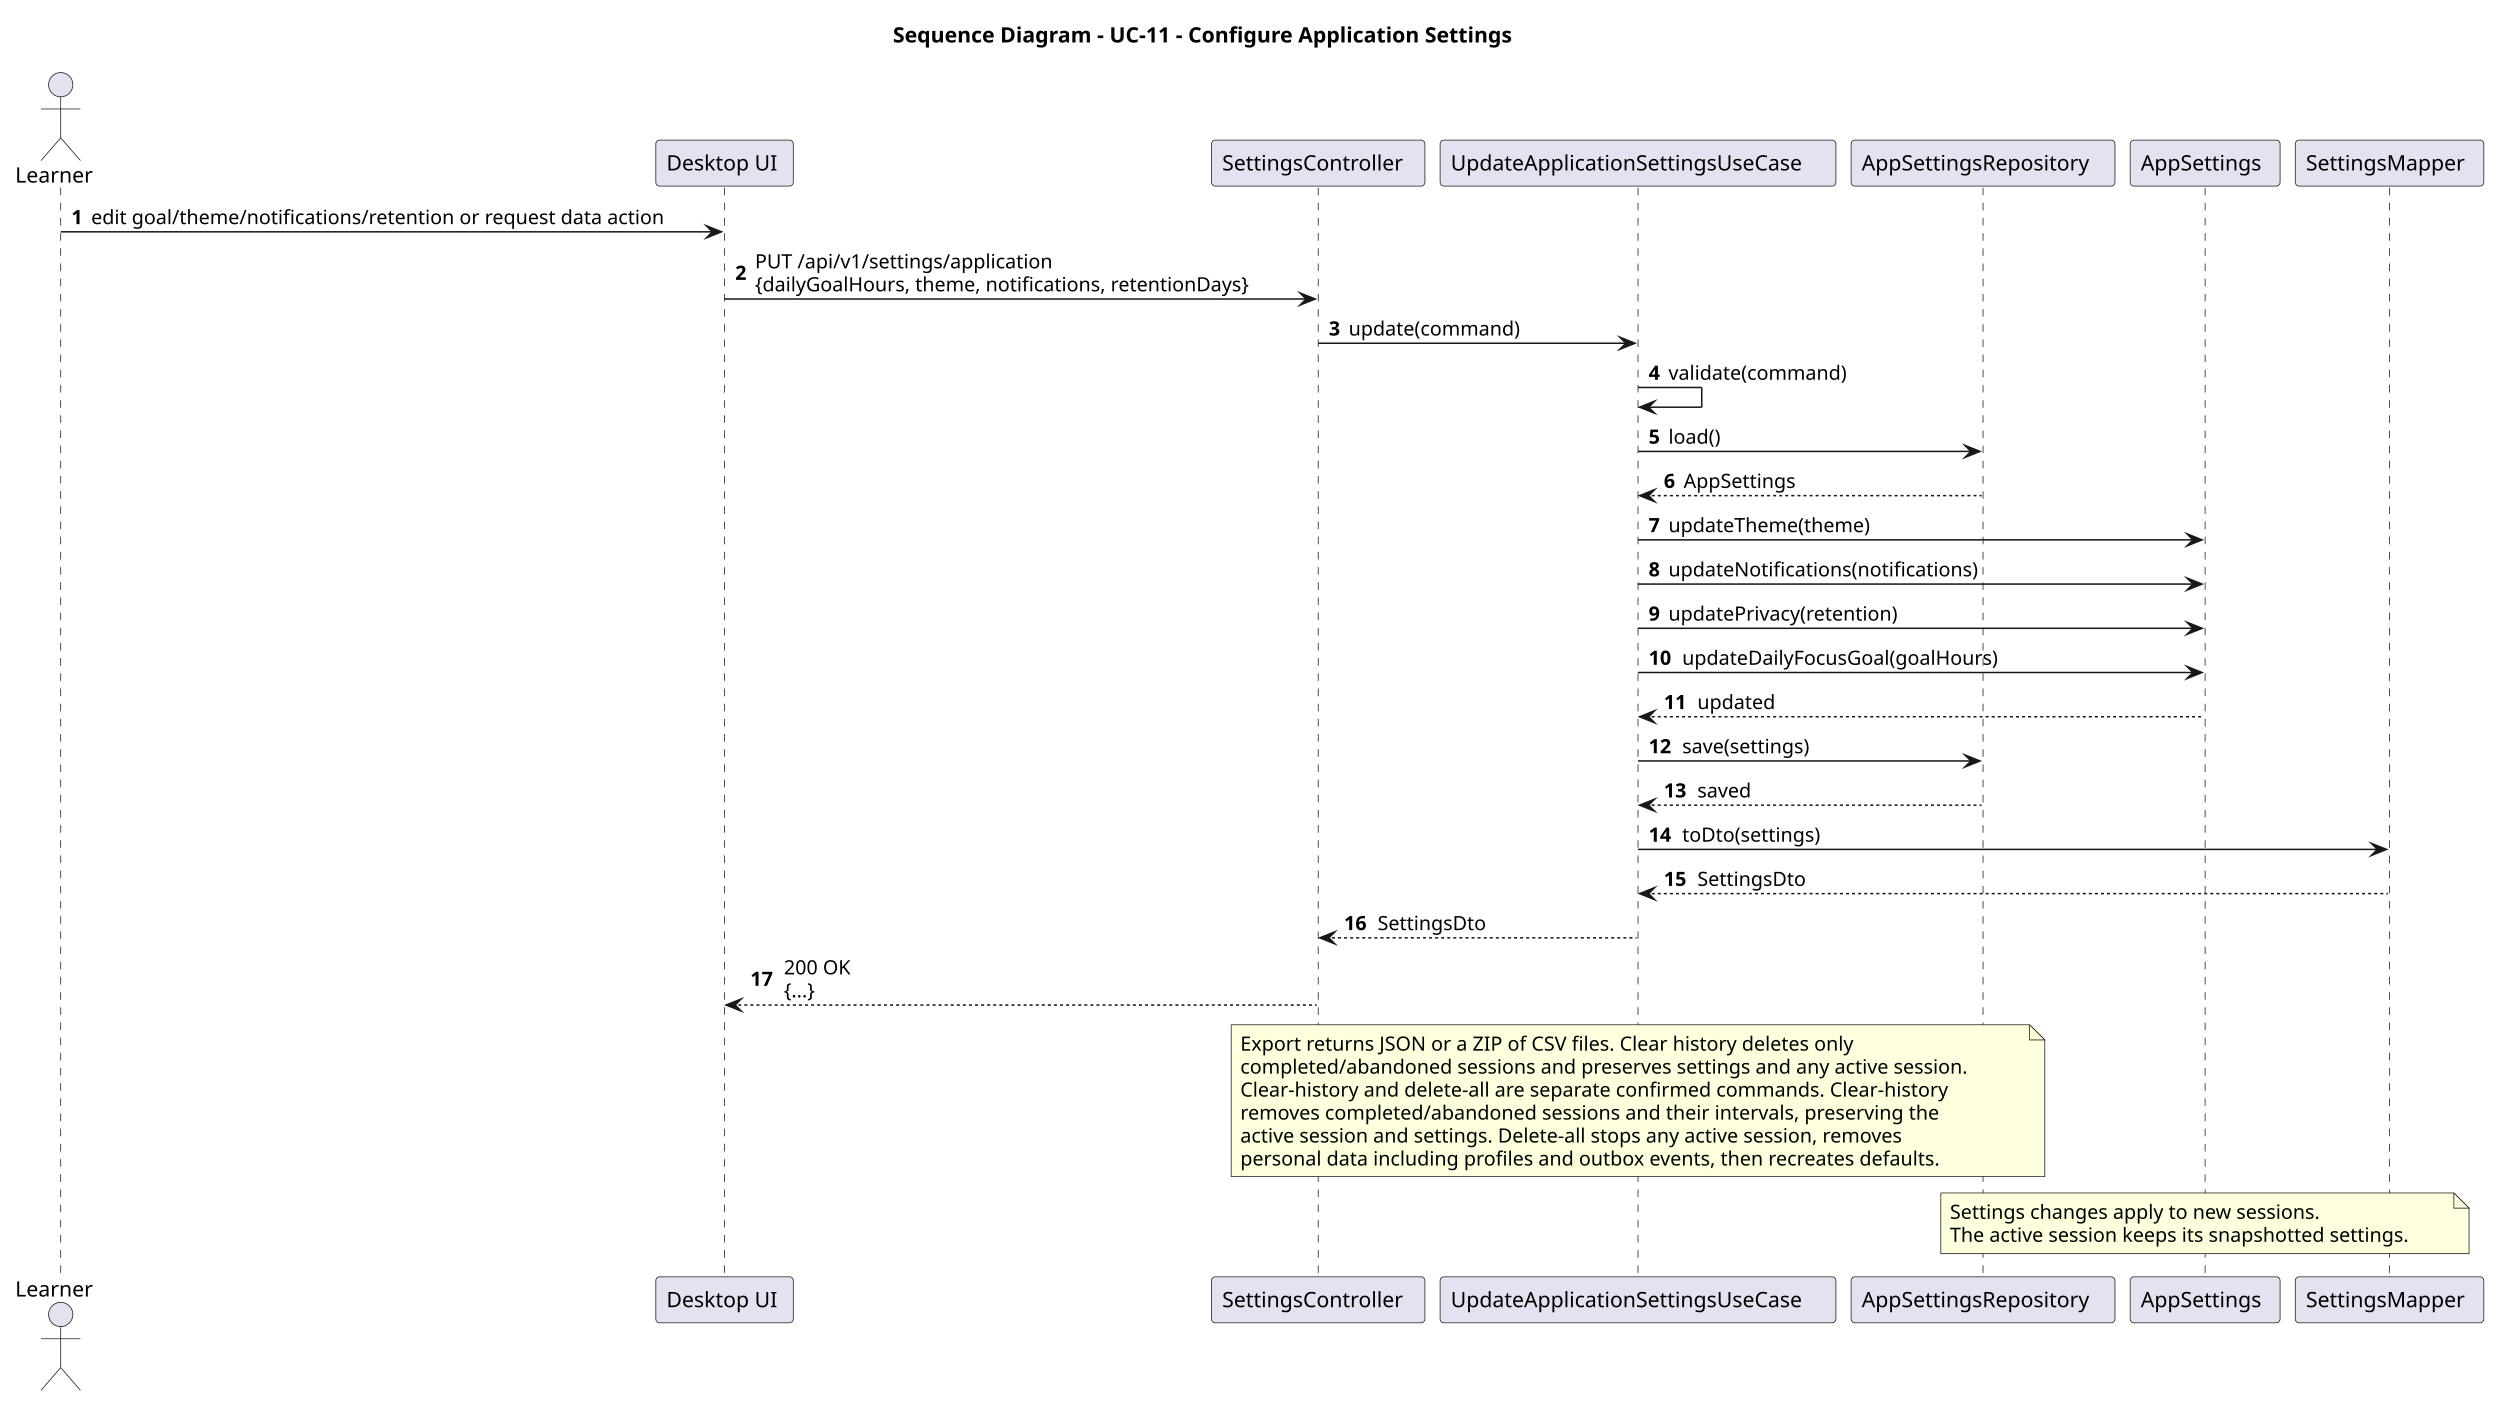
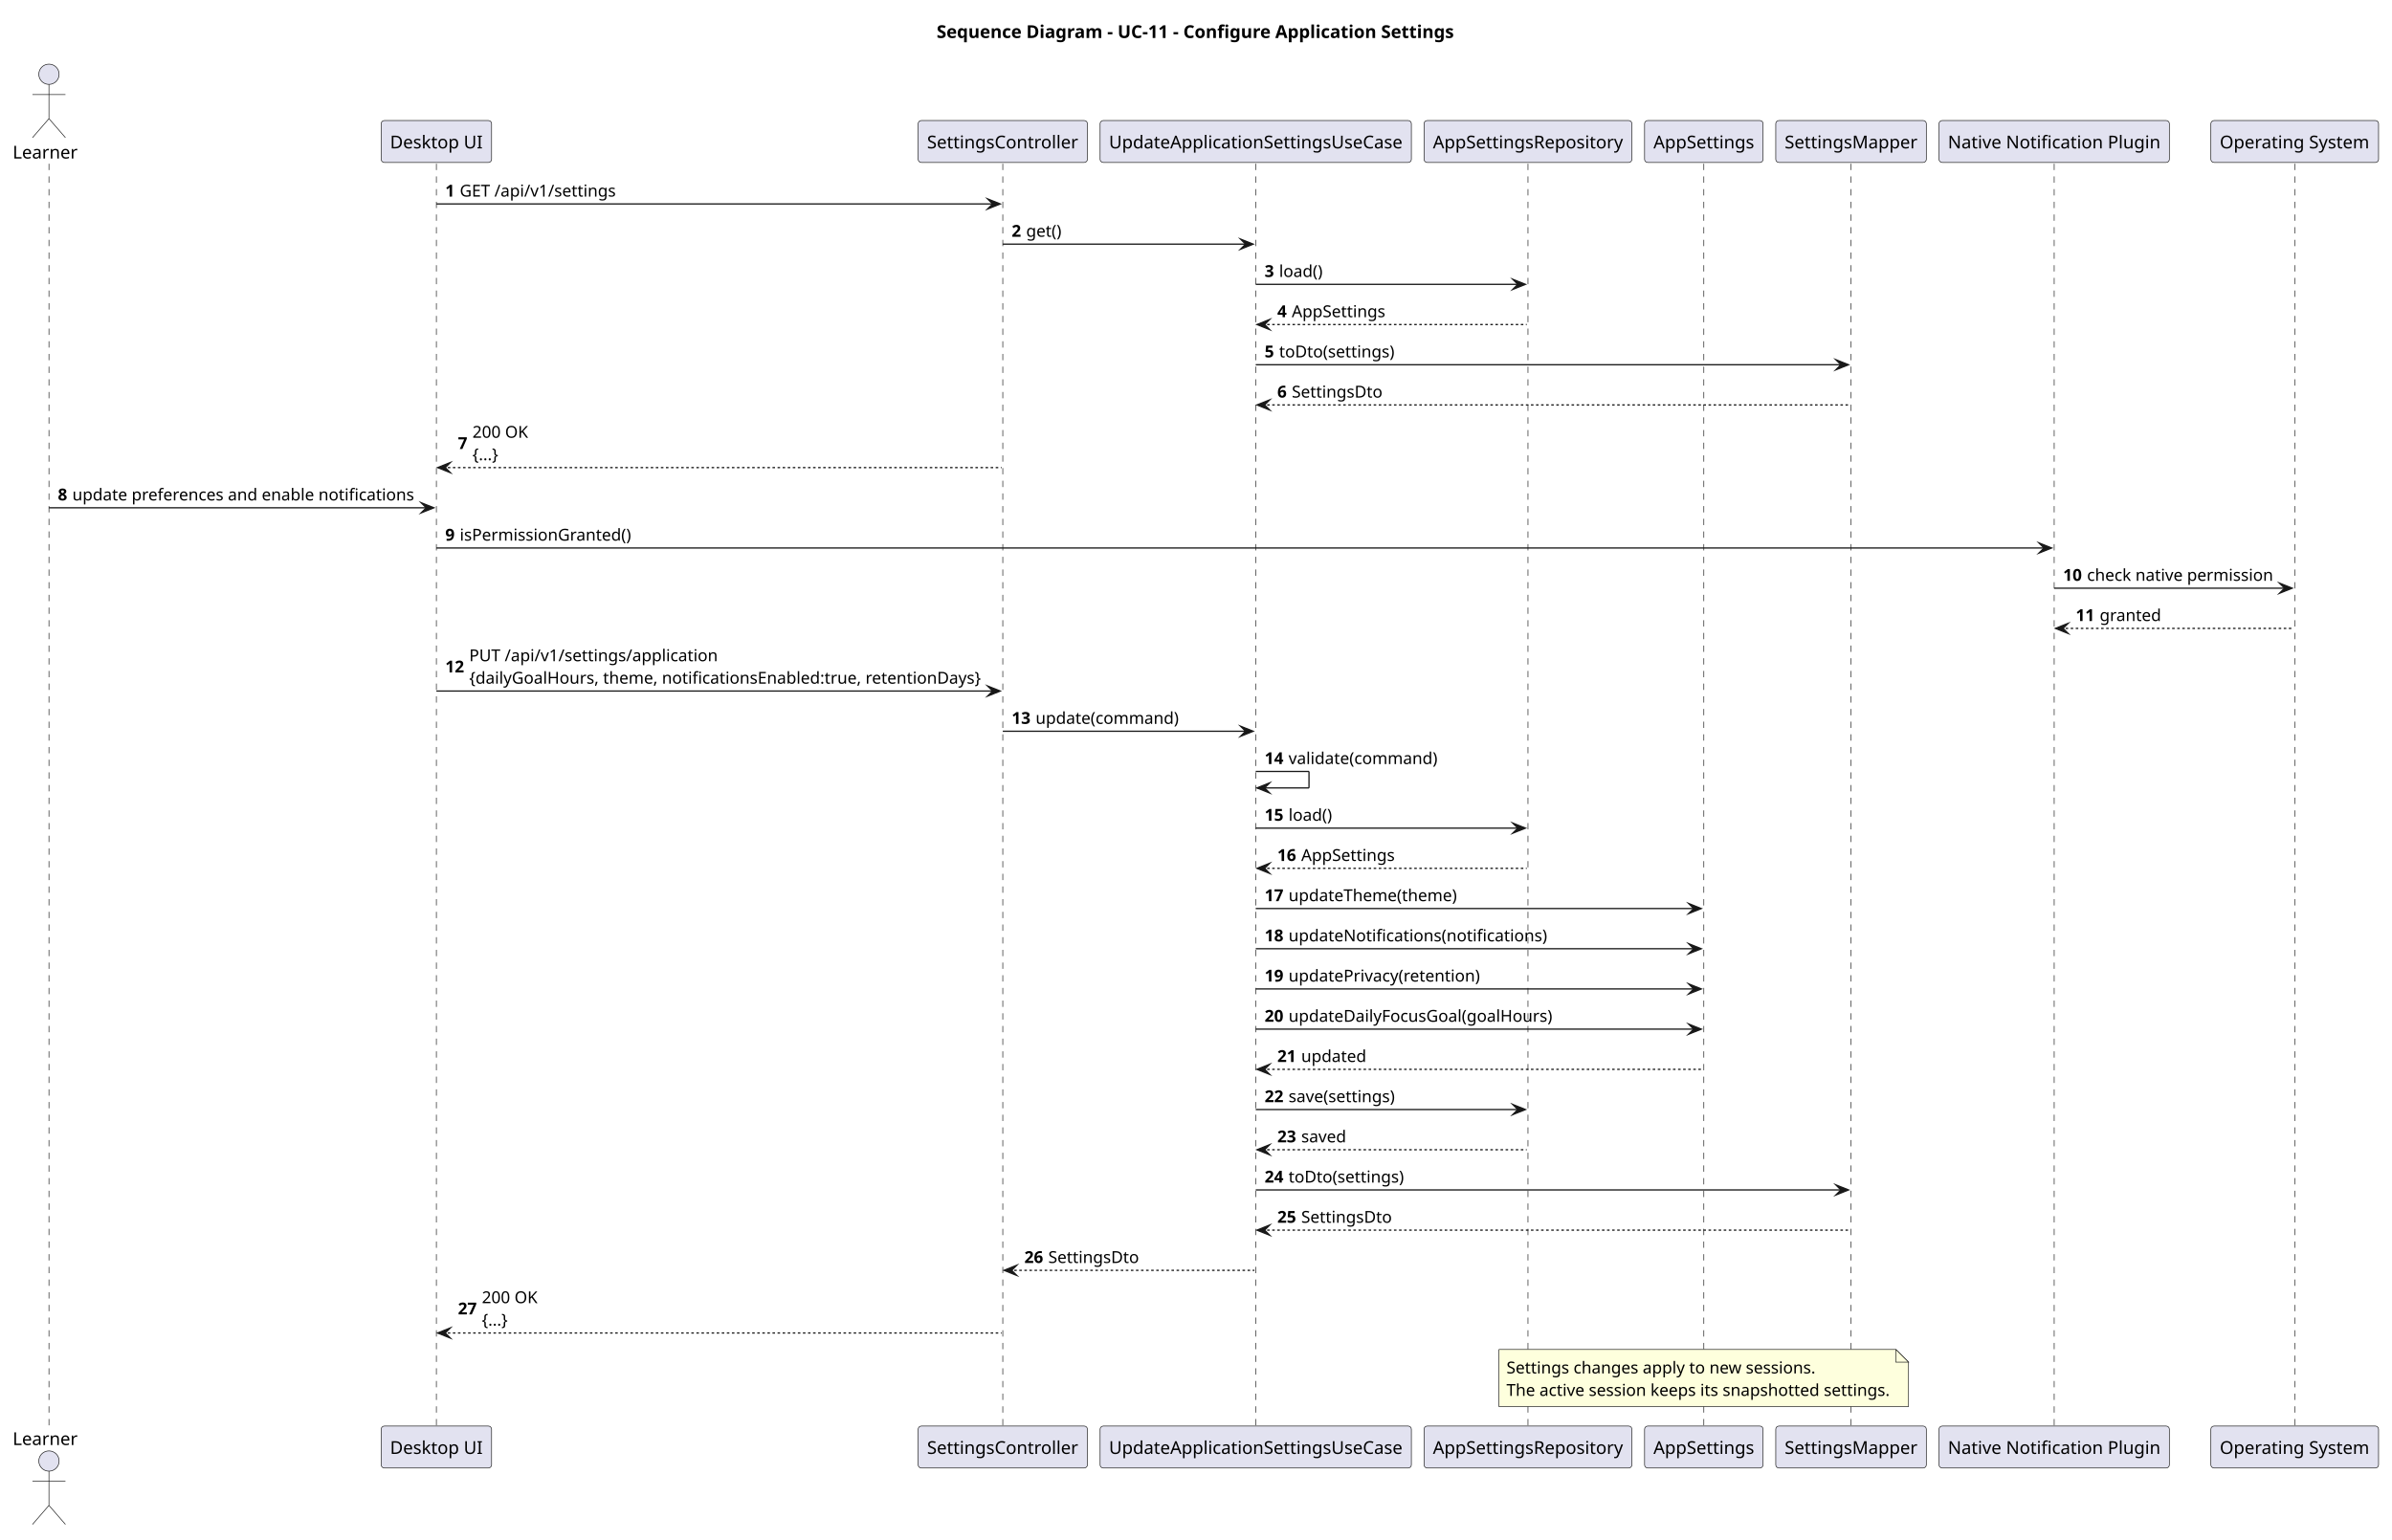
- <svg xmlns="http://www.w3.org/2000/svg" version="1.1" data-diagram-type="SEQUENCE" style="width:1647px;height:928px;background:#FFFFFF;" width="1647px" height="928px" viewBox="0 0 1647 928" zoomAndPan="magnify" preserveAspectRatio="none" contentStyleType="text/css">
+ <svg xmlns="http://www.w3.org/2000/svg" version="1.1" data-diagram-type="SEQUENCE" style="width:1886px;height:1214px;background:#FFFFFF;" width="1886px" height="1214px" viewBox="0 0 1886 1214" zoomAndPan="magnify" preserveAspectRatio="none" contentStyleType="text/css">
  <defs />
  <g font-family="sans-serif" lengthAdjust="spacing">
    <g class="title" data-source-line="1">
-       <text x="588.25" y="27.995" fill="#000" font-size="14" textLength="468.843" font-weight="700">Sequence Diagram - UC-11 - Configure Application Settings</text>
+       <text x="738.508" y="29.966" fill="#000" font-size="14" textLength="407.384" font-weight="700">Sequence Diagram - UC-11 - Configure Application Settings</text>
    </g>
    <g class="participant-lifeline" data-qualified-name="Learner" data-entity-uid="part1" id="part1-lifeline" data-source-line="4">
      <g>
-         <rect x="36.495" y="123.594" width="8" height="717.586" fill="#000" fill-opacity="0" />
-         <line x1="39.995" y1="123.594" x2="39.995" y2="841.18" style="stroke:#181818;stroke-width:0.5;stroke-dasharray:5,5;" />
+         <rect x="35.099" y="129.136" width="8" height="995.593" fill="#000" fill-opacity="0" />
+         <line x1="38.599" y1="129.136" x2="38.599" y2="1124.728" style="stroke:#181818;stroke-width:0.5;stroke-dasharray:5,5;" />
      </g>
    </g>
    <g class="participant-lifeline" data-qualified-name="UI" data-entity-uid="part2" id="part2-lifeline" data-source-line="5">
      <g>
-         <rect x="473.836" y="123.594" width="8" height="717.586" fill="#000" fill-opacity="0" />
-         <line x1="477.336" y1="123.594" x2="477.336" y2="841.18" style="stroke:#181818;stroke-width:0.5;stroke-dasharray:5,5;" />
+         <rect x="340.571" y="129.136" width="8" height="995.593" fill="#000" fill-opacity="0" />
+         <line x1="344.071" y1="129.136" x2="344.071" y2="1124.728" style="stroke:#181818;stroke-width:0.5;stroke-dasharray:5,5;" />
      </g>
    </g>
    <g class="participant-lifeline" data-qualified-name="Controller" data-entity-uid="part3" id="part3-lifeline" data-source-line="6">
      <g>
-         <rect x="864.941" y="123.594" width="8" height="717.586" fill="#000" fill-opacity="0" />
-         <line x1="868.441" y1="123.594" x2="868.441" y2="841.18" style="stroke:#181818;stroke-width:0.5;stroke-dasharray:5,5;" />
+         <rect x="787.158" y="129.136" width="8" height="995.593" fill="#000" fill-opacity="0" />
+         <line x1="790.658" y1="129.136" x2="790.658" y2="1124.728" style="stroke:#181818;stroke-width:0.5;stroke-dasharray:5,5;" />
      </g>
    </g>
    <g class="participant-lifeline" data-qualified-name="UseCase" data-entity-uid="part4" id="part4-lifeline" data-source-line="7">
      <g>
-         <rect x="1075.621" y="123.594" width="8" height="717.586" fill="#000" fill-opacity="0" />
-         <line x1="1079.121" y1="123.594" x2="1079.121" y2="841.18" style="stroke:#181818;stroke-width:0.5;stroke-dasharray:5,5;" />
+         <rect x="986.592" y="129.136" width="8" height="995.593" fill="#000" fill-opacity="0" />
+         <line x1="990.092" y1="129.136" x2="990.092" y2="1124.728" style="stroke:#181818;stroke-width:0.5;stroke-dasharray:5,5;" />
      </g>
    </g>
    <g class="participant-lifeline" data-qualified-name="Repo" data-entity-uid="part5" id="part5-lifeline" data-source-line="8">
      <g>
-         <rect x="1302.925" y="123.594" width="8" height="717.586" fill="#000" fill-opacity="0" />
-         <line x1="1306.425" y1="123.594" x2="1306.425" y2="841.18" style="stroke:#181818;stroke-width:0.5;stroke-dasharray:5,5;" />
+         <rect x="1201.243" y="129.136" width="8" height="995.593" fill="#000" fill-opacity="0" />
+         <line x1="1204.743" y1="129.136" x2="1204.743" y2="1124.728" style="stroke:#181818;stroke-width:0.5;stroke-dasharray:5,5;" />
      </g>
    </g>
    <g class="participant-lifeline" data-qualified-name="Settings" data-entity-uid="part6" id="part6-lifeline" data-source-line="9">
      <g>
-         <rect x="1449.233" y="123.594" width="8" height="717.586" fill="#000" fill-opacity="0" />
-         <line x1="1452.733" y1="123.594" x2="1452.733" y2="841.18" style="stroke:#181818;stroke-width:0.5;stroke-dasharray:5,5;" />
+         <rect x="1339.903" y="129.136" width="8" height="995.593" fill="#000" fill-opacity="0" />
+         <line x1="1343.403" y1="129.136" x2="1343.403" y2="1124.728" style="stroke:#181818;stroke-width:0.5;stroke-dasharray:5,5;" />
      </g>
    </g>
    <g class="participant-lifeline" data-qualified-name="Mapper" data-entity-uid="part7" id="part7-lifeline" data-source-line="10">
      <g>
-         <rect x="1570.731" y="123.594" width="8" height="717.586" fill="#000" fill-opacity="0" />
-         <line x1="1574.231" y1="123.594" x2="1574.231" y2="841.18" style="stroke:#181818;stroke-width:0.5;stroke-dasharray:5,5;" />
+         <rect x="1455.98" y="129.136" width="8" height="995.593" fill="#000" fill-opacity="0" />
+         <line x1="1459.48" y1="129.136" x2="1459.48" y2="1124.728" style="stroke:#181818;stroke-width:0.5;stroke-dasharray:5,5;" />
+       </g>
+     </g>
+     <g class="participant-lifeline" data-qualified-name="Notifications" data-entity-uid="part8" id="part8-lifeline" data-source-line="11">
+       <g>
+         <rect x="1616.151" y="129.136" width="8" height="995.593" fill="#000" fill-opacity="0" />
+         <line x1="1619.651" y1="129.136" x2="1619.651" y2="1124.728" style="stroke:#181818;stroke-width:0.5;stroke-dasharray:5,5;" />
+       </g>
+     </g>
+     <g class="participant-lifeline" data-qualified-name="OS" data-entity-uid="part9" id="part9-lifeline" data-source-line="12">
+       <g>
+         <rect x="1805.793" y="129.136" width="8" height="995.593" fill="#000" fill-opacity="0" />
+         <line x1="1809.293" y1="129.136" x2="1809.293" y2="1124.728" style="stroke:#181818;stroke-width:0.5;stroke-dasharray:5,5;" />
      </g>
    </g>
    <g class="participant participant-head" data-qualified-name="Learner" data-entity-uid="part1" id="part1-head" data-source-line="4">
-       <text x="10" y="120.292" fill="#000" font-size="14" textLength="53.99">Learner</text>
-       <ellipse cx="39.995" cy="55.797" rx="8" ry="8" fill="#E2E2F0" style="stroke:#181818;stroke-width:0.5;" />
-       <path d="M39.995,63.797 L39.995,90.797 M26.995,71.797 L52.995,71.797 M39.995,90.797 L26.995,105.797 M39.995,90.797 L52.995,105.797" style="stroke:#181818;stroke-width:0.5;" fill="none" />
+       <text x="10" y="125.034" fill="#000" font-size="14" textLength="51.198">Learner</text>
+       <ellipse cx="38.599" cy="58.568" rx="8" ry="8" fill="#E2E2F0" style="stroke:#181818;stroke-width:0.5;" />
+       <path d="M38.599,66.568 L38.599,93.568 M25.599,74.568 L51.599,74.568 M38.599,93.568 L25.599,108.568 M38.599,93.568 L51.599,108.568" style="stroke:#181818;stroke-width:0.5;" fill="none" />
    </g>
    <g class="participant participant-head" data-qualified-name="UI" data-entity-uid="part2" id="part2-head" data-source-line="5">
-       <rect x="432.055" y="92.297" width="90.563" height="30.297" fill="#E2E2F0" style="stroke:#181818;stroke-width:0.5;" rx="2.5" ry="2.5" />
-       <text x="439.055" y="112.292" fill="#000" font-size="14" textLength="76.563">Desktop UI</text>
+       <rect x="300.545" y="95.068" width="87.052" height="33.068" fill="#E2E2F0" style="stroke:#181818;stroke-width:0.5;" rx="2.5" ry="2.5" />
+       <text x="307.545" y="117.034" fill="#000" font-size="14" textLength="73.052">Desktop UI</text>
    </g>
    <g class="participant participant-head" data-qualified-name="Controller" data-entity-uid="part3" id="part3-head" data-source-line="6">
-       <rect x="798.144" y="92.297" width="140.595" height="30.297" fill="#E2E2F0" style="stroke:#181818;stroke-width:0.5;" rx="2.5" ry="2.5" />
-       <text x="805.144" y="112.292" fill="#000" font-size="14" textLength="126.595">SettingsController</text>
+       <rect x="723.935" y="95.068" width="133.448" height="33.068" fill="#E2E2F0" style="stroke:#181818;stroke-width:0.5;" rx="2.5" ry="2.5" />
+       <text x="730.935" y="117.034" fill="#000" font-size="14" textLength="119.448">SettingsController</text>
    </g>
    <g class="participant participant-head" data-qualified-name="UseCase" data-entity-uid="part4" id="part4-head" data-source-line="7">
-       <rect x="948.739" y="92.297" width="260.764" height="30.297" fill="#E2E2F0" style="stroke:#181818;stroke-width:0.5;" rx="2.5" ry="2.5" />
-       <text x="955.739" y="112.292" fill="#000" font-size="14" textLength="246.764">UpdateApplicationSettingsUseCase</text>
+       <rect x="867.382" y="95.068" width="245.419" height="33.068" fill="#E2E2F0" style="stroke:#181818;stroke-width:0.5;" rx="2.5" ry="2.5" />
+       <text x="874.382" y="117.034" fill="#000" font-size="14" textLength="231.419">UpdateApplicationSettingsUseCase</text>
    </g>
    <g class="participant participant-head" data-qualified-name="Repo" data-entity-uid="part5" id="part5-head" data-source-line="8">
-       <rect x="1219.502" y="92.297" width="173.845" height="30.297" fill="#E2E2F0" style="stroke:#181818;stroke-width:0.5;" rx="2.5" ry="2.5" />
-       <text x="1226.502" y="112.292" fill="#000" font-size="14" textLength="159.845">AppSettingsRepository</text>
+       <rect x="1122.801" y="95.068" width="163.883" height="33.068" fill="#E2E2F0" style="stroke:#181818;stroke-width:0.5;" rx="2.5" ry="2.5" />
+       <text x="1129.801" y="117.034" fill="#000" font-size="14" textLength="149.883">AppSettingsRepository</text>
    </g>
    <g class="participant participant-head" data-qualified-name="Settings" data-entity-uid="part6" id="part6-head" data-source-line="9">
-       <rect x="1403.347" y="92.297" width="98.772" height="30.297" fill="#E2E2F0" style="stroke:#181818;stroke-width:0.5;" rx="2.5" ry="2.5" />
-       <text x="1410.347" y="112.292" fill="#000" font-size="14" textLength="84.772">AppSettings</text>
+       <rect x="1296.685" y="95.068" width="93.436" height="33.068" fill="#E2E2F0" style="stroke:#181818;stroke-width:0.5;" rx="2.5" ry="2.5" />
+       <text x="1303.685" y="117.034" fill="#000" font-size="14" textLength="79.436">AppSettings</text>
    </g>
    <g class="participant participant-head" data-qualified-name="Mapper" data-entity-uid="part7" id="part7-head" data-source-line="10">
-       <rect x="1512.12" y="92.297" width="124.223" height="30.297" fill="#E2E2F0" style="stroke:#181818;stroke-width:0.5;" rx="2.5" ry="2.5" />
-       <text x="1519.12" y="112.292" fill="#000" font-size="14" textLength="110.223">SettingsMapper</text>
+       <rect x="1400.121" y="95.068" width="118.72" height="33.068" fill="#E2E2F0" style="stroke:#181818;stroke-width:0.5;" rx="2.5" ry="2.5" />
+       <text x="1407.121" y="117.034" fill="#000" font-size="14" textLength="104.72">SettingsMapper</text>
+     </g>
+     <g class="participant participant-head" data-qualified-name="Notifications" data-entity-uid="part8" id="part8-head" data-source-line="11">
+       <rect x="1528.84" y="95.068" width="181.621" height="33.068" fill="#E2E2F0" style="stroke:#181818;stroke-width:0.5;" rx="2.5" ry="2.5" />
+       <text x="1535.84" y="117.034" fill="#000" font-size="14" textLength="167.621">Native Notification Plugin</text>
+     </g>
+     <g class="participant participant-head" data-qualified-name="OS" data-entity-uid="part9" id="part9-head" data-source-line="12">
+       <rect x="1743.185" y="95.068" width="132.216" height="33.068" fill="#E2E2F0" style="stroke:#181818;stroke-width:0.5;" rx="2.5" ry="2.5" />
+       <text x="1750.185" y="117.034" fill="#000" font-size="14" textLength="118.216">Operating System</text>
    </g>
    <g class="participant participant-tail" data-qualified-name="Learner" data-entity-uid="part1" id="part1-tail" data-source-line="4">
-       <text x="10" y="854.175" fill="#000" font-size="14" textLength="53.99">Learner</text>
-       <ellipse cx="39.995" cy="865.977" rx="8" ry="8" fill="#E2E2F0" style="stroke:#181818;stroke-width:0.5;" />
-       <path d="M39.995,873.977 L39.995,900.977 M26.995,881.977 L52.995,881.977 M39.995,900.977 L26.995,915.977 M39.995,900.977 L52.995,915.977" style="stroke:#181818;stroke-width:0.5;" fill="none" />
+       <text x="10" y="1139.694" fill="#000" font-size="14" textLength="51.198">Learner</text>
+       <ellipse cx="38.599" cy="1152.296" rx="8" ry="8" fill="#E2E2F0" style="stroke:#181818;stroke-width:0.5;" />
+       <path d="M38.599,1160.296 L38.599,1187.296 M25.599,1168.296 L51.599,1168.296 M38.599,1187.296 L25.599,1202.296 M38.599,1187.296 L51.599,1202.296" style="stroke:#181818;stroke-width:0.5;" fill="none" />
    </g>
    <g class="participant participant-tail" data-qualified-name="UI" data-entity-uid="part2" id="part2-tail" data-source-line="5">
-       <rect x="432.055" y="841.18" width="90.563" height="30.297" fill="#E2E2F0" style="stroke:#181818;stroke-width:0.5;" rx="2.5" ry="2.5" />
-       <text x="439.055" y="861.175" fill="#000" font-size="14" textLength="76.563">Desktop UI</text>
+       <rect x="300.545" y="1124.728" width="87.052" height="33.068" fill="#E2E2F0" style="stroke:#181818;stroke-width:0.5;" rx="2.5" ry="2.5" />
+       <text x="307.545" y="1146.694" fill="#000" font-size="14" textLength="73.052">Desktop UI</text>
    </g>
    <g class="participant participant-tail" data-qualified-name="Controller" data-entity-uid="part3" id="part3-tail" data-source-line="6">
-       <rect x="798.144" y="841.18" width="140.595" height="30.297" fill="#E2E2F0" style="stroke:#181818;stroke-width:0.5;" rx="2.5" ry="2.5" />
-       <text x="805.144" y="861.175" fill="#000" font-size="14" textLength="126.595">SettingsController</text>
+       <rect x="723.935" y="1124.728" width="133.448" height="33.068" fill="#E2E2F0" style="stroke:#181818;stroke-width:0.5;" rx="2.5" ry="2.5" />
+       <text x="730.935" y="1146.694" fill="#000" font-size="14" textLength="119.448">SettingsController</text>
    </g>
    <g class="participant participant-tail" data-qualified-name="UseCase" data-entity-uid="part4" id="part4-tail" data-source-line="7">
-       <rect x="948.739" y="841.18" width="260.764" height="30.297" fill="#E2E2F0" style="stroke:#181818;stroke-width:0.5;" rx="2.5" ry="2.5" />
-       <text x="955.739" y="861.175" fill="#000" font-size="14" textLength="246.764">UpdateApplicationSettingsUseCase</text>
+       <rect x="867.382" y="1124.728" width="245.419" height="33.068" fill="#E2E2F0" style="stroke:#181818;stroke-width:0.5;" rx="2.5" ry="2.5" />
+       <text x="874.382" y="1146.694" fill="#000" font-size="14" textLength="231.419">UpdateApplicationSettingsUseCase</text>
    </g>
    <g class="participant participant-tail" data-qualified-name="Repo" data-entity-uid="part5" id="part5-tail" data-source-line="8">
-       <rect x="1219.502" y="841.18" width="173.845" height="30.297" fill="#E2E2F0" style="stroke:#181818;stroke-width:0.5;" rx="2.5" ry="2.5" />
-       <text x="1226.502" y="861.175" fill="#000" font-size="14" textLength="159.845">AppSettingsRepository</text>
+       <rect x="1122.801" y="1124.728" width="163.883" height="33.068" fill="#E2E2F0" style="stroke:#181818;stroke-width:0.5;" rx="2.5" ry="2.5" />
+       <text x="1129.801" y="1146.694" fill="#000" font-size="14" textLength="149.883">AppSettingsRepository</text>
    </g>
    <g class="participant participant-tail" data-qualified-name="Settings" data-entity-uid="part6" id="part6-tail" data-source-line="9">
-       <rect x="1403.347" y="841.18" width="98.772" height="30.297" fill="#E2E2F0" style="stroke:#181818;stroke-width:0.5;" rx="2.5" ry="2.5" />
-       <text x="1410.347" y="861.175" fill="#000" font-size="14" textLength="84.772">AppSettings</text>
+       <rect x="1296.685" y="1124.728" width="93.436" height="33.068" fill="#E2E2F0" style="stroke:#181818;stroke-width:0.5;" rx="2.5" ry="2.5" />
+       <text x="1303.685" y="1146.694" fill="#000" font-size="14" textLength="79.436">AppSettings</text>
    </g>
    <g class="participant participant-tail" data-qualified-name="Mapper" data-entity-uid="part7" id="part7-tail" data-source-line="10">
-       <rect x="1512.12" y="841.18" width="124.223" height="30.297" fill="#E2E2F0" style="stroke:#181818;stroke-width:0.5;" rx="2.5" ry="2.5" />
-       <text x="1519.12" y="861.175" fill="#000" font-size="14" textLength="110.223">SettingsMapper</text>
-     </g>
-     <g class="message" data-entity-1="part1" data-entity-2="part2" id="msg1" data-source-line="12">
-       <polygon points="465.336,148.727,475.336,152.727,465.336,156.727,469.336,152.727" fill="#181818" style="stroke:#181818;stroke-width:1;stroke-linejoin:miter;stroke-miterlimit:10;" />
-       <line x1="39.995" y1="152.727" x2="471.336" y2="152.727" style="stroke:#181818;stroke-width:1;" />
-       <text x="46.995" y="147.661" fill="#000" font-size="13" font-weight="700">1</text>
-       <text x="60.041" y="147.661" fill="#000" font-size="13" textLength="400.296">edit goal/theme/notifications/retention or request data action</text>
-     </g>
-     <g class="message" data-entity-1="part2" data-entity-2="part3" id="msg2" data-source-line="13">
-       <polygon points="856.441,192.992,866.441,196.992,856.441,200.992,860.441,196.992" fill="#181818" style="stroke:#181818;stroke-width:1;stroke-linejoin:miter;stroke-miterlimit:10;" />
-       <line x1="477.336" y1="196.992" x2="862.441" y2="196.992" style="stroke:#181818;stroke-width:1;" />
-       <text x="484.336" y="184.36" fill="#000" font-size="13" font-weight="700">2</text>
-       <text x="497.382" y="176.793" fill="#000" font-size="13" textLength="206.292">PUT /api/v1/settings/application</text>
-       <text x="497.382" y="191.926" fill="#000" font-size="13" textLength="354.06">{dailyGoalHours, theme, notifications, retentionDays}</text>
-     </g>
-     <g class="message" data-entity-1="part3" data-entity-2="part4" id="msg3" data-source-line="14">
-       <polygon points="1067.121,222.125,1077.121,226.125,1067.121,230.125,1071.121,226.125" fill="#181818" style="stroke:#181818;stroke-width:1;stroke-linejoin:miter;stroke-miterlimit:10;" />
-       <line x1="868.441" y1="226.125" x2="1073.121" y2="226.125" style="stroke:#181818;stroke-width:1;" />
-       <text x="875.441" y="221.059" fill="#000" font-size="13" font-weight="700">3</text>
-       <text x="888.487" y="221.059" fill="#000" font-size="13" textLength="120.834">update(command)</text>
-     </g>
-     <g class="message" data-entity-1="part4" data-entity-2="part4" id="msg4" data-source-line="15">
-       <line x1="1079.121" y1="255.258" x2="1121.121" y2="255.258" style="stroke:#181818;stroke-width:1;" />
-       <line x1="1121.121" y1="255.258" x2="1121.121" y2="268.258" style="stroke:#181818;stroke-width:1;" />
-       <line x1="1080.121" y1="268.258" x2="1121.121" y2="268.258" style="stroke:#181818;stroke-width:1;" />
-       <polygon points="1090.121,264.258,1080.121,268.258,1090.121,272.258,1086.121,268.258" fill="#181818" style="stroke:#181818;stroke-width:1;stroke-linejoin:miter;stroke-miterlimit:10;" />
-       <text x="1086.121" y="250.192" fill="#000" font-size="13" font-weight="700">4</text>
-       <text x="1099.166" y="250.192" fill="#000" font-size="13" textLength="127.226">validate(command)</text>
-     </g>
-     <g class="message" data-entity-1="part4" data-entity-2="part5" id="msg5" data-source-line="17">
-       <polygon points="1294.425,293.391,1304.425,297.391,1294.425,301.391,1298.425,297.391" fill="#181818" style="stroke:#181818;stroke-width:1;stroke-linejoin:miter;stroke-miterlimit:10;" />
-       <line x1="1079.121" y1="297.391" x2="1300.425" y2="297.391" style="stroke:#181818;stroke-width:1;" />
-       <text x="1086.121" y="292.325" fill="#000" font-size="13" font-weight="700">5</text>
-       <text x="1099.166" y="292.325" fill="#000" font-size="13" textLength="37.927">load()</text>
-     </g>
-     <g class="message" data-entity-1="part5" data-entity-2="part4" id="msg6" data-source-line="18">
-       <polygon points="1090.121,322.523,1080.121,326.523,1090.121,330.523,1086.121,326.523" fill="#181818" style="stroke:#181818;stroke-width:1;stroke-linejoin:miter;stroke-miterlimit:10;" />
-       <line x1="1084.121" y1="326.523" x2="1305.425" y2="326.523" style="stroke:#181818;stroke-width:1;stroke-dasharray:2,2;" />
-       <text x="1096.121" y="321.458" fill="#000" font-size="13" font-weight="700">6</text>
-       <text x="1109.166" y="321.458" fill="#000" font-size="13" textLength="78.717">AppSettings</text>
-     </g>
-     <g class="message" data-entity-1="part4" data-entity-2="part6" id="msg7" data-source-line="19">
-       <polygon points="1440.733,351.656,1450.733,355.656,1440.733,359.656,1444.733,355.656" fill="#181818" style="stroke:#181818;stroke-width:1;stroke-linejoin:miter;stroke-miterlimit:10;" />
-       <line x1="1079.121" y1="355.656" x2="1446.733" y2="355.656" style="stroke:#181818;stroke-width:1;" />
-       <text x="1086.121" y="350.59" fill="#000" font-size="13" font-weight="700">7</text>
-       <text x="1099.166" y="350.59" fill="#000" font-size="13" textLength="142.784">updateTheme(theme)</text>
-     </g>
-     <g class="message" data-entity-1="part4" data-entity-2="part6" id="msg8" data-source-line="20">
-       <polygon points="1440.733,380.789,1450.733,384.789,1440.733,388.789,1444.733,384.789" fill="#181818" style="stroke:#181818;stroke-width:1;stroke-linejoin:miter;stroke-miterlimit:10;" />
-       <line x1="1079.121" y1="384.789" x2="1446.733" y2="384.789" style="stroke:#181818;stroke-width:1;" />
-       <text x="1086.121" y="379.723" fill="#000" font-size="13" font-weight="700">8</text>
-       <text x="1099.166" y="379.723" fill="#000" font-size="13" textLength="217.191">updateNotifications(notifications)</text>
-     </g>
-     <g class="message" data-entity-1="part4" data-entity-2="part6" id="msg9" data-source-line="21">
-       <polygon points="1440.733,409.922,1450.733,413.922,1440.733,417.922,1444.733,413.922" fill="#181818" style="stroke:#181818;stroke-width:1;stroke-linejoin:miter;stroke-miterlimit:10;" />
-       <line x1="1079.121" y1="413.922" x2="1446.733" y2="413.922" style="stroke:#181818;stroke-width:1;" />
-       <text x="1086.121" y="408.856" fill="#000" font-size="13" font-weight="700">9</text>
-       <text x="1099.166" y="408.856" fill="#000" font-size="13" textLength="162.824">updatePrivacy(retention)</text>
-     </g>
-     <g class="message" data-entity-1="part4" data-entity-2="part6" id="msg10" data-source-line="22">
-       <polygon points="1440.733,439.055,1450.733,443.055,1440.733,447.055,1444.733,443.055" fill="#181818" style="stroke:#181818;stroke-width:1;stroke-linejoin:miter;stroke-miterlimit:10;" />
-       <line x1="1079.121" y1="443.055" x2="1446.733" y2="443.055" style="stroke:#181818;stroke-width:1;" />
-       <text x="1086.121" y="437.989" fill="#000" font-size="13" textLength="18.091" font-weight="700">10</text>
-       <text x="1108.211" y="437.989" fill="#000" font-size="13" textLength="221.908">updateDailyFocusGoal(goalHours)</text>
-     </g>
-     <g class="message" data-entity-1="part6" data-entity-2="part4" id="msg11" data-source-line="23">
-       <polygon points="1090.121,468.188,1080.121,472.188,1090.121,476.188,1086.121,472.188" fill="#181818" style="stroke:#181818;stroke-width:1;stroke-linejoin:miter;stroke-miterlimit:10;" />
-       <line x1="1084.121" y1="472.188" x2="1451.733" y2="472.188" style="stroke:#181818;stroke-width:1;stroke-dasharray:2,2;" />
-       <text x="1096.121" y="467.122" fill="#000" font-size="13" textLength="18.091" font-weight="700">11</text>
-       <text x="1118.211" y="467.122" fill="#000" font-size="13" textLength="54.057">updated</text>
-     </g>
-     <g class="message" data-entity-1="part4" data-entity-2="part5" id="msg12" data-source-line="24">
-       <polygon points="1294.425,497.32,1304.425,501.32,1294.425,505.32,1298.425,501.32" fill="#181818" style="stroke:#181818;stroke-width:1;stroke-linejoin:miter;stroke-miterlimit:10;" />
-       <line x1="1079.121" y1="501.32" x2="1300.425" y2="501.32" style="stroke:#181818;stroke-width:1;" />
-       <text x="1086.121" y="496.254" fill="#000" font-size="13" textLength="18.091" font-weight="700">12</text>
-       <text x="1108.211" y="496.254" fill="#000" font-size="13" textLength="92.416">save(settings)</text>
-     </g>
-     <g class="message" data-entity-1="part5" data-entity-2="part4" id="msg13" data-source-line="25">
-       <polygon points="1090.121,526.453,1080.121,530.453,1090.121,534.453,1086.121,530.453" fill="#181818" style="stroke:#181818;stroke-width:1;stroke-linejoin:miter;stroke-miterlimit:10;" />
-       <line x1="1084.121" y1="530.453" x2="1305.425" y2="530.453" style="stroke:#181818;stroke-width:1;stroke-dasharray:2,2;" />
-       <text x="1096.121" y="525.387" fill="#000" font-size="13" textLength="18.091" font-weight="700">13</text>
-       <text x="1118.211" y="525.387" fill="#000" font-size="13" textLength="38.683">saved</text>
-     </g>
-     <g class="message" data-entity-1="part4" data-entity-2="part7" id="msg14" data-source-line="26">
-       <polygon points="1562.231,555.586,1572.231,559.586,1562.231,563.586,1566.231,559.586" fill="#181818" style="stroke:#181818;stroke-width:1;stroke-linejoin:miter;stroke-miterlimit:10;" />
-       <line x1="1079.121" y1="559.586" x2="1568.231" y2="559.586" style="stroke:#181818;stroke-width:1;" />
-       <text x="1086.121" y="554.52" fill="#000" font-size="13" textLength="18.091" font-weight="700">14</text>
-       <text x="1108.211" y="554.52" fill="#000" font-size="13" textLength="98.097">toDto(settings)</text>
-     </g>
-     <g class="message" data-entity-1="part7" data-entity-2="part4" id="msg15" data-source-line="27">
-       <polygon points="1090.121,584.719,1080.121,588.719,1090.121,592.719,1086.121,588.719" fill="#181818" style="stroke:#181818;stroke-width:1;stroke-linejoin:miter;stroke-miterlimit:10;" />
-       <line x1="1084.121" y1="588.719" x2="1573.231" y2="588.719" style="stroke:#181818;stroke-width:1;stroke-dasharray:2,2;" />
-       <text x="1096.121" y="583.653" fill="#000" font-size="13" textLength="18.091" font-weight="700">15</text>
-       <text x="1118.211" y="583.653" fill="#000" font-size="13" textLength="76.381">SettingsDto</text>
-     </g>
-     <g class="message" data-entity-1="part4" data-entity-2="part3" id="msg16" data-source-line="28">
-       <polygon points="879.441,613.852,869.441,617.852,879.441,621.852,875.441,617.852" fill="#181818" style="stroke:#181818;stroke-width:1;stroke-linejoin:miter;stroke-miterlimit:10;" />
-       <line x1="873.441" y1="617.852" x2="1078.121" y2="617.852" style="stroke:#181818;stroke-width:1;stroke-dasharray:2,2;" />
-       <text x="885.441" y="612.786" fill="#000" font-size="13" textLength="18.091" font-weight="700">16</text>
-       <text x="907.532" y="612.786" fill="#000" font-size="13" textLength="76.381">SettingsDto</text>
-     </g>
-     <g class="message" data-entity-1="part3" data-entity-2="part2" id="msg17" data-source-line="29">
-       <polygon points="488.336,658.117,478.336,662.117,488.336,666.117,484.336,662.117" fill="#181818" style="stroke:#181818;stroke-width:1;stroke-linejoin:miter;stroke-miterlimit:10;" />
-       <line x1="482.336" y1="662.117" x2="867.441" y2="662.117" style="stroke:#181818;stroke-width:1;stroke-dasharray:2,2;" />
-       <text x="494.336" y="649.485" fill="#000" font-size="13" textLength="18.091" font-weight="700">17</text>
-       <text x="516.427" y="641.918" fill="#000" font-size="13" textLength="47.703">200 OK</text>
-       <text x="516.427" y="657.051" fill="#000" font-size="13" textLength="28.939">{...}</text>
-     </g>
-     <path d="M811.109,675.117 L811.109,775.117 L1347.109,775.117 L1347.109,685.117 L1337.109,675.117 L811.109,675.117" style="stroke:#181818;stroke-width:0.5;" fill="#FEFFDD" />
-     <path d="M1337.109,675.117 L1337.109,685.117 L1347.109,685.117 L1337.109,675.117" style="stroke:#181818;stroke-width:0.5;" fill="#FEFFDD" />
-     <text x="817.109" y="692.184" fill="#000" font-size="13" textLength="436.458">Export returns JSON or a ZIP of CSV files. Clear history deletes only</text>
-     <text x="817.109" y="707.317" fill="#000" font-size="13" textLength="515.023">completed/abandoned sessions and preserves settings and any active session.</text>
-     <text x="817.109" y="722.45" fill="#000" font-size="13" textLength="501.306">Clear-history and delete-all are separate confirmed commands. Clear-history</text>
-     <text x="817.109" y="737.583" fill="#000" font-size="13" textLength="492.775">removes completed/abandoned sessions and their intervals, preserving the</text>
-     <text x="817.109" y="752.715" fill="#000" font-size="13" textLength="474.792">active session and settings. Delete-all stops any active session, removes</text>
-     <text x="817.109" y="767.848" fill="#000" font-size="13" textLength="495.403">personal data including profiles and outbox events, then recreates defaults.</text>
-     <path d="M1278.607,785.914 L1278.607,825.914 L1626.607,825.914 L1626.607,795.914 L1616.607,785.914 L1278.607,785.914" style="stroke:#181818;stroke-width:0.5;" fill="#FEFFDD" />
-     <path d="M1616.607,785.914 L1616.607,795.914 L1626.607,795.914 L1616.607,785.914" style="stroke:#181818;stroke-width:0.5;" fill="#FEFFDD" />
-     <text x="1284.607" y="802.981" fill="#000" font-size="13" textLength="263.32">Settings changes apply to new sessions.</text>
-     <text x="1284.607" y="818.114" fill="#000" font-size="13" textLength="327.253">The active session keeps its snapshotted settings.</text>
+       <rect x="1400.121" y="1124.728" width="118.72" height="33.068" fill="#E2E2F0" style="stroke:#181818;stroke-width:0.5;" rx="2.5" ry="2.5" />
+       <text x="1407.121" y="1146.694" fill="#000" font-size="14" textLength="104.72">SettingsMapper</text>
+     </g>
+     <g class="participant participant-tail" data-qualified-name="Notifications" data-entity-uid="part8" id="part8-tail" data-source-line="11">
+       <rect x="1528.84" y="1124.728" width="181.621" height="33.068" fill="#E2E2F0" style="stroke:#181818;stroke-width:0.5;" rx="2.5" ry="2.5" />
+       <text x="1535.84" y="1146.694" fill="#000" font-size="14" textLength="167.621">Native Notification Plugin</text>
+     </g>
+     <g class="participant participant-tail" data-qualified-name="OS" data-entity-uid="part9" id="part9-tail" data-source-line="12">
+       <rect x="1743.185" y="1124.728" width="132.216" height="33.068" fill="#E2E2F0" style="stroke:#181818;stroke-width:0.5;" rx="2.5" ry="2.5" />
+       <text x="1750.185" y="1146.694" fill="#000" font-size="14" textLength="118.216">Operating System</text>
+     </g>
+     <g class="message" data-entity-1="part2" data-entity-2="part3" id="msg1" data-source-line="14">
+       <polygon points="778.658,156.842,788.658,160.842,778.658,164.842,782.658,160.842" fill="#181818" style="stroke:#181818;stroke-width:1;stroke-linejoin:miter;stroke-miterlimit:10;" />
+       <line x1="344.071" y1="160.842" x2="784.658" y2="160.842" style="stroke:#181818;stroke-width:1;" />
+       <text x="351.071" y="155.033" fill="#000" font-size="13" font-weight="700">1</text>
+       <text x="362.507" y="155.033" fill="#000" font-size="13" textLength="123.045">GET /api/v1/settings</text>
+     </g>
+     <g class="message" data-entity-1="part3" data-entity-2="part4" id="msg2" data-source-line="15">
+       <polygon points="978.092,188.548,988.092,192.548,978.092,196.548,982.092,192.548" fill="#181818" style="stroke:#181818;stroke-width:1;stroke-linejoin:miter;stroke-miterlimit:10;" />
+       <line x1="790.658" y1="192.548" x2="984.092" y2="192.548" style="stroke:#181818;stroke-width:1;" />
+       <text x="797.658" y="186.739" fill="#000" font-size="13" font-weight="700">2</text>
+       <text x="809.094" y="186.739" fill="#000" font-size="13" textLength="27.82">get()</text>
+     </g>
+     <g class="message" data-entity-1="part4" data-entity-2="part5" id="msg3" data-source-line="16">
+       <polygon points="1192.743,220.254,1202.743,224.254,1192.743,228.254,1196.743,224.254" fill="#181818" style="stroke:#181818;stroke-width:1;stroke-linejoin:miter;stroke-miterlimit:10;" />
+       <line x1="990.092" y1="224.254" x2="1198.743" y2="224.254" style="stroke:#181818;stroke-width:1;" />
+       <text x="997.092" y="218.445" fill="#000" font-size="13" font-weight="700">3</text>
+       <text x="1008.528" y="218.445" fill="#000" font-size="13" textLength="34.307">load()</text>
+     </g>
+     <g class="message" data-entity-1="part5" data-entity-2="part4" id="msg4" data-source-line="17">
+       <polygon points="1001.092,251.96,991.092,255.96,1001.092,259.96,997.092,255.96" fill="#181818" style="stroke:#181818;stroke-width:1;stroke-linejoin:miter;stroke-miterlimit:10;" />
+       <line x1="995.092" y1="255.96" x2="1203.743" y2="255.96" style="stroke:#181818;stroke-width:1;stroke-dasharray:2,2;" />
+       <text x="1007.092" y="250.151" fill="#000" font-size="13" font-weight="700">4</text>
+       <text x="1018.528" y="250.151" fill="#000" font-size="13" textLength="73.762">AppSettings</text>
+     </g>
+     <g class="message" data-entity-1="part4" data-entity-2="part7" id="msg5" data-source-line="18">
+       <polygon points="1447.48,283.666,1457.48,287.666,1447.48,291.666,1451.48,287.666" fill="#181818" style="stroke:#181818;stroke-width:1;stroke-linejoin:miter;stroke-miterlimit:10;" />
+       <line x1="990.092" y1="287.666" x2="1453.48" y2="287.666" style="stroke:#181818;stroke-width:1;" />
+       <text x="997.092" y="281.857" fill="#000" font-size="13" font-weight="700">5</text>
+       <text x="1008.528" y="281.857" fill="#000" font-size="13" textLength="90.961">toDto(settings)</text>
+     </g>
+     <g class="message" data-entity-1="part7" data-entity-2="part4" id="msg6" data-source-line="19">
+       <polygon points="1001.092,315.372,991.092,319.372,1001.092,323.372,997.092,319.372" fill="#181818" style="stroke:#181818;stroke-width:1;stroke-linejoin:miter;stroke-miterlimit:10;" />
+       <line x1="995.092" y1="319.372" x2="1458.48" y2="319.372" style="stroke:#181818;stroke-width:1;stroke-dasharray:2,2;" />
+       <text x="1007.092" y="313.563" fill="#000" font-size="13" font-weight="700">6</text>
+       <text x="1018.528" y="313.563" fill="#000" font-size="13" textLength="71.513">SettingsDto</text>
+     </g>
+     <g class="message" data-entity-1="part3" data-entity-2="part2" id="msg7" data-source-line="20">
+       <polygon points="355.071,364.784,345.071,368.784,355.071,372.784,351.071,368.784" fill="#181818" style="stroke:#181818;stroke-width:1;stroke-linejoin:miter;stroke-miterlimit:10;" />
+       <line x1="349.071" y1="368.784" x2="789.658" y2="368.784" style="stroke:#181818;stroke-width:1;stroke-dasharray:2,2;" />
+       <text x="361.071" y="354.122" fill="#000" font-size="13" font-weight="700">7</text>
+       <text x="372.507" y="345.269" fill="#000" font-size="13" textLength="43.888">200 OK</text>
+       <text x="372.507" y="362.975" fill="#000" font-size="13" textLength="20.332">{...}</text>
+     </g>
+     <g class="message" data-entity-1="part1" data-entity-2="part2" id="msg8" data-source-line="22">
+       <polygon points="332.071,396.49,342.071,400.49,332.071,404.49,336.071,400.49" fill="#181818" style="stroke:#181818;stroke-width:1;stroke-linejoin:miter;stroke-miterlimit:10;" />
+       <line x1="38.599" y1="400.49" x2="338.071" y2="400.49" style="stroke:#181818;stroke-width:1;" />
+       <text x="45.599" y="394.681" fill="#000" font-size="13" font-weight="700">8</text>
+       <text x="57.035" y="394.681" fill="#000" font-size="13" textLength="270.036">update preferences and enable notifications</text>
+     </g>
+     <g class="message" data-entity-1="part2" data-entity-2="part8" id="msg9" data-source-line="23">
+       <polygon points="1607.651,428.196,1617.651,432.196,1607.651,436.196,1611.651,432.196" fill="#181818" style="stroke:#181818;stroke-width:1;stroke-linejoin:miter;stroke-miterlimit:10;" />
+       <line x1="344.071" y1="432.196" x2="1613.651" y2="432.196" style="stroke:#181818;stroke-width:1;" />
+       <text x="351.071" y="426.387" fill="#000" font-size="13" font-weight="700">9</text>
+       <text x="362.507" y="426.387" fill="#000" font-size="13" textLength="135.343">isPermissionGranted()</text>
+     </g>
+     <g class="message" data-entity-1="part8" data-entity-2="part9" id="msg10" data-source-line="24">
+       <polygon points="1797.293,459.902,1807.293,463.902,1797.293,467.902,1801.293,463.902" fill="#181818" style="stroke:#181818;stroke-width:1;stroke-linejoin:miter;stroke-miterlimit:10;" />
+       <line x1="1619.651" y1="463.902" x2="1803.293" y2="463.902" style="stroke:#181818;stroke-width:1;" />
+       <text x="1626.651" y="458.093" fill="#000" font-size="13" textLength="14.872" font-weight="700">10</text>
+       <text x="1645.523" y="458.093" fill="#000" font-size="13" textLength="146.77">check native permission</text>
+     </g>
+     <g class="message" data-entity-1="part9" data-entity-2="part8" id="msg11" data-source-line="25">
+       <polygon points="1630.651,491.608,1620.651,495.608,1630.651,499.608,1626.651,495.608" fill="#181818" style="stroke:#181818;stroke-width:1;stroke-linejoin:miter;stroke-miterlimit:10;" />
+       <line x1="1624.651" y1="495.608" x2="1808.293" y2="495.608" style="stroke:#181818;stroke-width:1;stroke-dasharray:2,2;" />
+       <text x="1636.651" y="489.799" fill="#000" font-size="13" textLength="14.872" font-weight="700">11</text>
+       <text x="1655.523" y="489.799" fill="#000" font-size="13" textLength="48.711">granted</text>
+     </g>
+     <g class="message" data-entity-1="part2" data-entity-2="part3" id="msg12" data-source-line="26">
+       <polygon points="778.658,541.02,788.658,545.02,778.658,549.02,782.658,545.02" fill="#181818" style="stroke:#181818;stroke-width:1;stroke-linejoin:miter;stroke-miterlimit:10;" />
+       <line x1="344.071" y1="545.02" x2="784.658" y2="545.02" style="stroke:#181818;stroke-width:1;" />
+       <text x="351.071" y="530.358" fill="#000" font-size="13" textLength="14.872" font-weight="700">12</text>
+       <text x="369.943" y="521.505" fill="#000" font-size="13" textLength="196.027">PUT /api/v1/settings/application</text>
+       <text x="369.943" y="539.211" fill="#000" font-size="13" textLength="403.715">{dailyGoalHours, theme, notificationsEnabled:true, retentionDays}</text>
+     </g>
+     <g class="message" data-entity-1="part3" data-entity-2="part4" id="msg13" data-source-line="27">
+       <polygon points="978.092,572.726,988.092,576.726,978.092,580.726,982.092,576.726" fill="#181818" style="stroke:#181818;stroke-width:1;stroke-linejoin:miter;stroke-miterlimit:10;" />
+       <line x1="790.658" y1="576.726" x2="984.092" y2="576.726" style="stroke:#181818;stroke-width:1;" />
+       <text x="797.658" y="570.917" fill="#000" font-size="13" textLength="14.872" font-weight="700">13</text>
+       <text x="816.53" y="570.917" fill="#000" font-size="13" textLength="112.879">update(command)</text>
+     </g>
+     <g class="message" data-entity-1="part4" data-entity-2="part4" id="msg14" data-source-line="28">
+       <line x1="990.092" y1="608.432" x2="1032.092" y2="608.432" style="stroke:#181818;stroke-width:1;" />
+       <line x1="1032.092" y1="608.432" x2="1032.092" y2="621.432" style="stroke:#181818;stroke-width:1;" />
+       <line x1="991.092" y1="621.432" x2="1032.092" y2="621.432" style="stroke:#181818;stroke-width:1;" />
+       <polygon points="1001.092,617.432,991.092,621.432,1001.092,625.432,997.092,621.432" fill="#181818" style="stroke:#181818;stroke-width:1;stroke-linejoin:miter;stroke-miterlimit:10;" />
+       <text x="997.092" y="602.623" fill="#000" font-size="13" textLength="14.872" font-weight="700">14</text>
+       <text x="1015.964" y="602.623" fill="#000" font-size="13" textLength="117.455">validate(command)</text>
+     </g>
+     <g class="message" data-entity-1="part4" data-entity-2="part5" id="msg15" data-source-line="29">
+       <polygon points="1192.743,649.138,1202.743,653.138,1192.743,657.138,1196.743,653.138" fill="#181818" style="stroke:#181818;stroke-width:1;stroke-linejoin:miter;stroke-miterlimit:10;" />
+       <line x1="990.092" y1="653.138" x2="1198.743" y2="653.138" style="stroke:#181818;stroke-width:1;" />
+       <text x="997.092" y="647.329" fill="#000" font-size="13" textLength="14.872" font-weight="700">15</text>
+       <text x="1015.964" y="647.329" fill="#000" font-size="13" textLength="34.307">load()</text>
+     </g>
+     <g class="message" data-entity-1="part5" data-entity-2="part4" id="msg16" data-source-line="30">
+       <polygon points="1001.092,680.844,991.092,684.844,1001.092,688.844,997.092,684.844" fill="#181818" style="stroke:#181818;stroke-width:1;stroke-linejoin:miter;stroke-miterlimit:10;" />
+       <line x1="995.092" y1="684.844" x2="1203.743" y2="684.844" style="stroke:#181818;stroke-width:1;stroke-dasharray:2,2;" />
+       <text x="1007.092" y="679.035" fill="#000" font-size="13" textLength="14.872" font-weight="700">16</text>
+       <text x="1025.964" y="679.035" fill="#000" font-size="13" textLength="73.762">AppSettings</text>
+     </g>
+     <g class="message" data-entity-1="part4" data-entity-2="part6" id="msg17" data-source-line="31">
+       <polygon points="1331.403,712.55,1341.403,716.55,1331.403,720.55,1335.403,716.55" fill="#181818" style="stroke:#181818;stroke-width:1;stroke-linejoin:miter;stroke-miterlimit:10;" />
+       <line x1="990.092" y1="716.55" x2="1337.403" y2="716.55" style="stroke:#181818;stroke-width:1;" />
+       <text x="997.092" y="710.741" fill="#000" font-size="13" textLength="14.872" font-weight="700">17</text>
+       <text x="1015.964" y="710.741" fill="#000" font-size="13" textLength="132.769">updateTheme(theme)</text>
+     </g>
+     <g class="message" data-entity-1="part4" data-entity-2="part6" id="msg18" data-source-line="32">
+       <polygon points="1331.403,744.256,1341.403,748.256,1331.403,752.256,1335.403,748.256" fill="#181818" style="stroke:#181818;stroke-width:1;stroke-linejoin:miter;stroke-miterlimit:10;" />
+       <line x1="990.092" y1="748.256" x2="1337.403" y2="748.256" style="stroke:#181818;stroke-width:1;" />
+       <text x="997.092" y="742.447" fill="#000" font-size="13" textLength="14.872" font-weight="700">18</text>
+       <text x="1015.964" y="742.447" fill="#000" font-size="13" textLength="203.944">updateNotifications(notifications)</text>
+     </g>
+     <g class="message" data-entity-1="part4" data-entity-2="part6" id="msg19" data-source-line="33">
+       <polygon points="1331.403,775.962,1341.403,779.962,1331.403,783.962,1335.403,779.962" fill="#181818" style="stroke:#181818;stroke-width:1;stroke-linejoin:miter;stroke-miterlimit:10;" />
+       <line x1="990.092" y1="779.962" x2="1337.403" y2="779.962" style="stroke:#181818;stroke-width:1;" />
+       <text x="997.092" y="774.153" fill="#000" font-size="13" textLength="14.872" font-weight="700">19</text>
+       <text x="1015.964" y="774.153" fill="#000" font-size="13" textLength="151.203">updatePrivacy(retention)</text>
+     </g>
+     <g class="message" data-entity-1="part4" data-entity-2="part6" id="msg20" data-source-line="34">
+       <polygon points="1331.403,807.668,1341.403,811.668,1331.403,815.668,1335.403,811.668" fill="#181818" style="stroke:#181818;stroke-width:1;stroke-linejoin:miter;stroke-miterlimit:10;" />
+       <line x1="990.092" y1="811.668" x2="1337.403" y2="811.668" style="stroke:#181818;stroke-width:1;" />
+       <text x="997.092" y="805.859" fill="#000" font-size="13" textLength="14.872" font-weight="700">20</text>
+       <text x="1015.964" y="805.859" fill="#000" font-size="13" textLength="207.987">updateDailyFocusGoal(goalHours)</text>
+     </g>
+     <g class="message" data-entity-1="part6" data-entity-2="part4" id="msg21" data-source-line="35">
+       <polygon points="1001.092,839.374,991.092,843.374,1001.092,847.374,997.092,843.374" fill="#181818" style="stroke:#181818;stroke-width:1;stroke-linejoin:miter;stroke-miterlimit:10;" />
+       <line x1="995.092" y1="843.374" x2="1342.403" y2="843.374" style="stroke:#181818;stroke-width:1;stroke-dasharray:2,2;" />
+       <text x="1007.092" y="837.565" fill="#000" font-size="13" textLength="14.872" font-weight="700">21</text>
+       <text x="1025.964" y="837.565" fill="#000" font-size="13" textLength="51.337">updated</text>
+     </g>
+     <g class="message" data-entity-1="part4" data-entity-2="part5" id="msg22" data-source-line="36">
+       <polygon points="1192.743,871.08,1202.743,875.08,1192.743,879.08,1196.743,875.08" fill="#181818" style="stroke:#181818;stroke-width:1;stroke-linejoin:miter;stroke-miterlimit:10;" />
+       <line x1="990.092" y1="875.08" x2="1198.743" y2="875.08" style="stroke:#181818;stroke-width:1;" />
+       <text x="997.092" y="869.271" fill="#000" font-size="13" textLength="14.872" font-weight="700">22</text>
+       <text x="1015.964" y="869.271" fill="#000" font-size="13" textLength="83.811">save(settings)</text>
+     </g>
+     <g class="message" data-entity-1="part5" data-entity-2="part4" id="msg23" data-source-line="37">
+       <polygon points="1001.092,902.786,991.092,906.786,1001.092,910.786,997.092,906.786" fill="#181818" style="stroke:#181818;stroke-width:1;stroke-linejoin:miter;stroke-miterlimit:10;" />
+       <line x1="995.092" y1="906.786" x2="1203.743" y2="906.786" style="stroke:#181818;stroke-width:1;stroke-dasharray:2,2;" />
+       <text x="1007.092" y="900.977" fill="#000" font-size="13" textLength="14.872" font-weight="700">23</text>
+       <text x="1025.964" y="900.977" fill="#000" font-size="13" textLength="35.451">saved</text>
+     </g>
+     <g class="message" data-entity-1="part4" data-entity-2="part7" id="msg24" data-source-line="38">
+       <polygon points="1447.48,934.492,1457.48,938.492,1447.48,942.492,1451.48,938.492" fill="#181818" style="stroke:#181818;stroke-width:1;stroke-linejoin:miter;stroke-miterlimit:10;" />
+       <line x1="990.092" y1="938.492" x2="1453.48" y2="938.492" style="stroke:#181818;stroke-width:1;" />
+       <text x="997.092" y="932.683" fill="#000" font-size="13" textLength="14.872" font-weight="700">24</text>
+       <text x="1015.964" y="932.683" fill="#000" font-size="13" textLength="90.961">toDto(settings)</text>
+     </g>
+     <g class="message" data-entity-1="part7" data-entity-2="part4" id="msg25" data-source-line="39">
+       <polygon points="1001.092,966.198,991.092,970.198,1001.092,974.198,997.092,970.198" fill="#181818" style="stroke:#181818;stroke-width:1;stroke-linejoin:miter;stroke-miterlimit:10;" />
+       <line x1="995.092" y1="970.198" x2="1458.48" y2="970.198" style="stroke:#181818;stroke-width:1;stroke-dasharray:2,2;" />
+       <text x="1007.092" y="964.389" fill="#000" font-size="13" textLength="14.872" font-weight="700">25</text>
+       <text x="1025.964" y="964.389" fill="#000" font-size="13" textLength="71.513">SettingsDto</text>
+     </g>
+     <g class="message" data-entity-1="part4" data-entity-2="part3" id="msg26" data-source-line="40">
+       <polygon points="801.658,997.904,791.658,1001.904,801.658,1005.904,797.658,1001.904" fill="#181818" style="stroke:#181818;stroke-width:1;stroke-linejoin:miter;stroke-miterlimit:10;" />
+       <line x1="795.658" y1="1001.904" x2="989.092" y2="1001.904" style="stroke:#181818;stroke-width:1;stroke-dasharray:2,2;" />
+       <text x="807.658" y="996.095" fill="#000" font-size="13" textLength="14.872" font-weight="700">26</text>
+       <text x="826.53" y="996.095" fill="#000" font-size="13" textLength="71.513">SettingsDto</text>
+     </g>
+     <g class="message" data-entity-1="part3" data-entity-2="part2" id="msg27" data-source-line="41">
+       <polygon points="355.071,1047.316,345.071,1051.316,355.071,1055.316,351.071,1051.316" fill="#181818" style="stroke:#181818;stroke-width:1;stroke-linejoin:miter;stroke-miterlimit:10;" />
+       <line x1="349.071" y1="1051.316" x2="789.658" y2="1051.316" style="stroke:#181818;stroke-width:1;stroke-dasharray:2,2;" />
+       <text x="361.071" y="1036.654" fill="#000" font-size="13" textLength="14.872" font-weight="700">27</text>
+       <text x="379.943" y="1027.801" fill="#000" font-size="13" textLength="43.888">200 OK</text>
+       <text x="379.943" y="1045.507" fill="#000" font-size="13" textLength="20.332">{...}</text>
+     </g>
+     <path d="M1181.81,1064.316 L1181.81,1109.316 L1504.81,1109.316 L1504.81,1074.316 L1494.81,1064.316 L1181.81,1064.316" style="stroke:#181818;stroke-width:0.5;" fill="#FEFFDD" />
+     <path d="M1494.81,1064.316 L1494.81,1074.316 L1504.81,1074.316 L1494.81,1064.316" style="stroke:#181818;stroke-width:0.5;" fill="#FEFFDD" />
+     <text x="1187.81" y="1083.213" fill="#000" font-size="13" textLength="243.906">Settings changes apply to new sessions.</text>
+     <text x="1187.81" y="1100.919" fill="#000" font-size="13" textLength="302.185">The active session keeps its snapshotted settings.</text>
  </g>
</svg>
